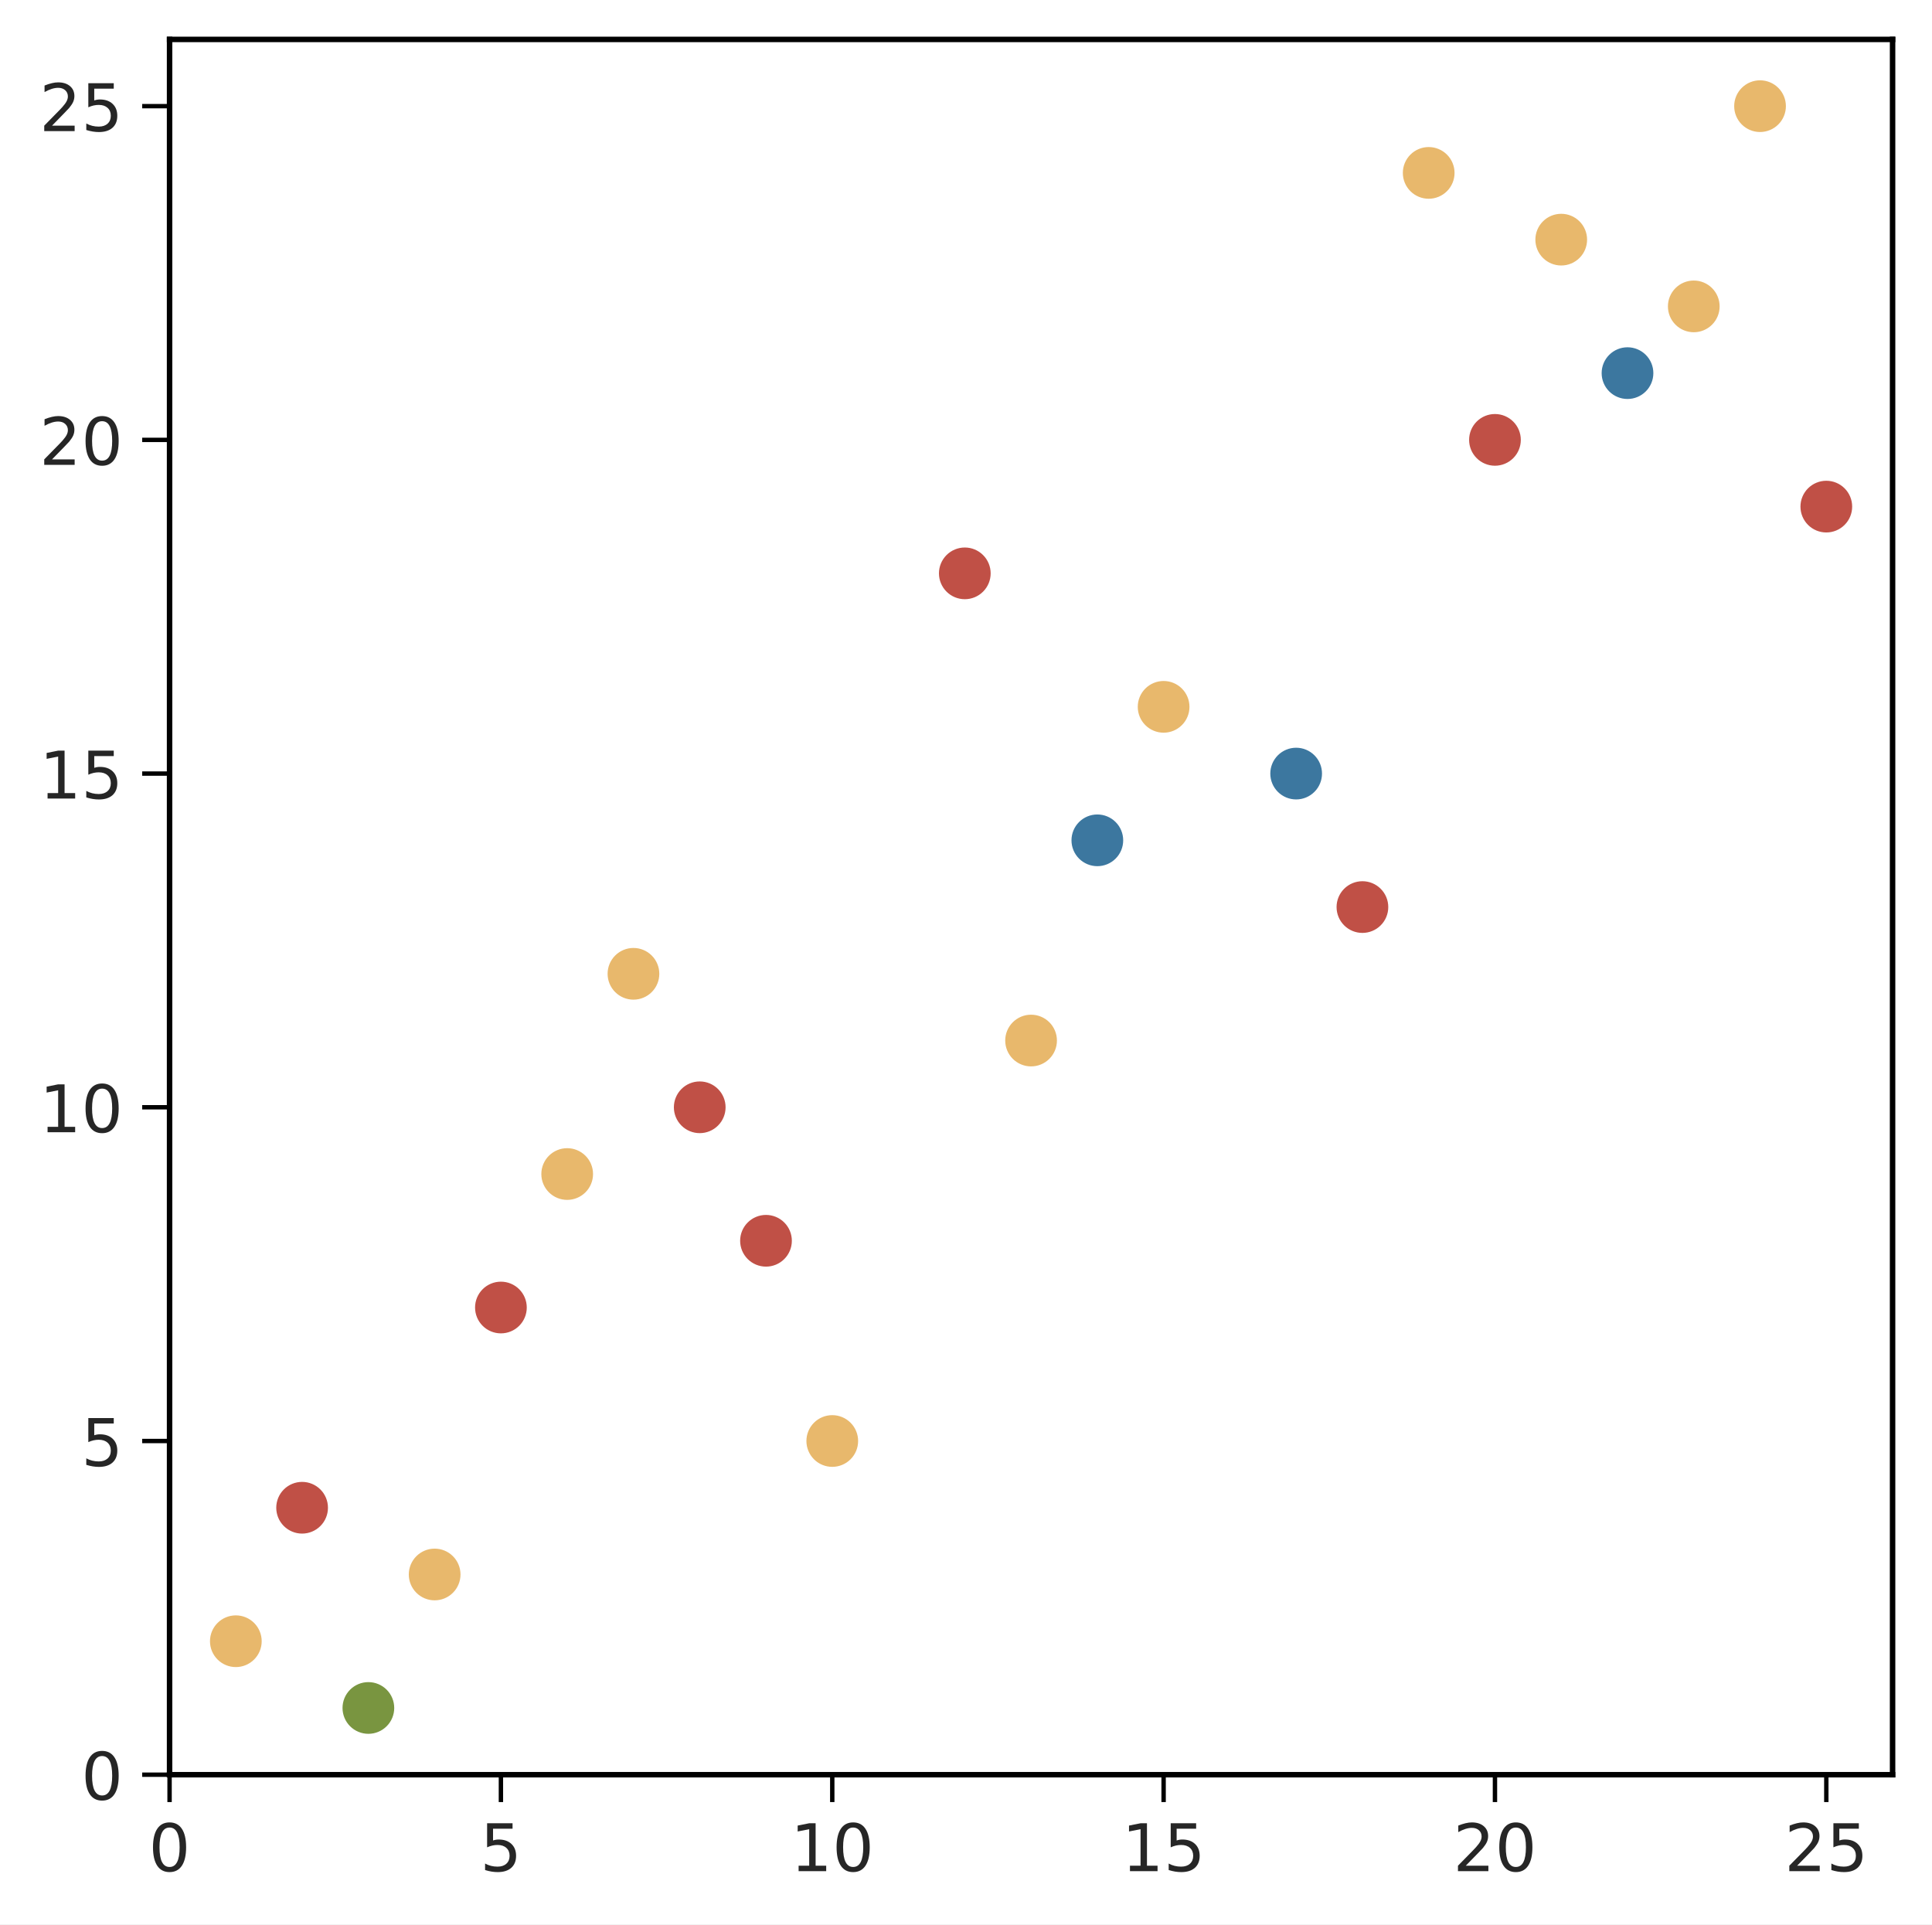
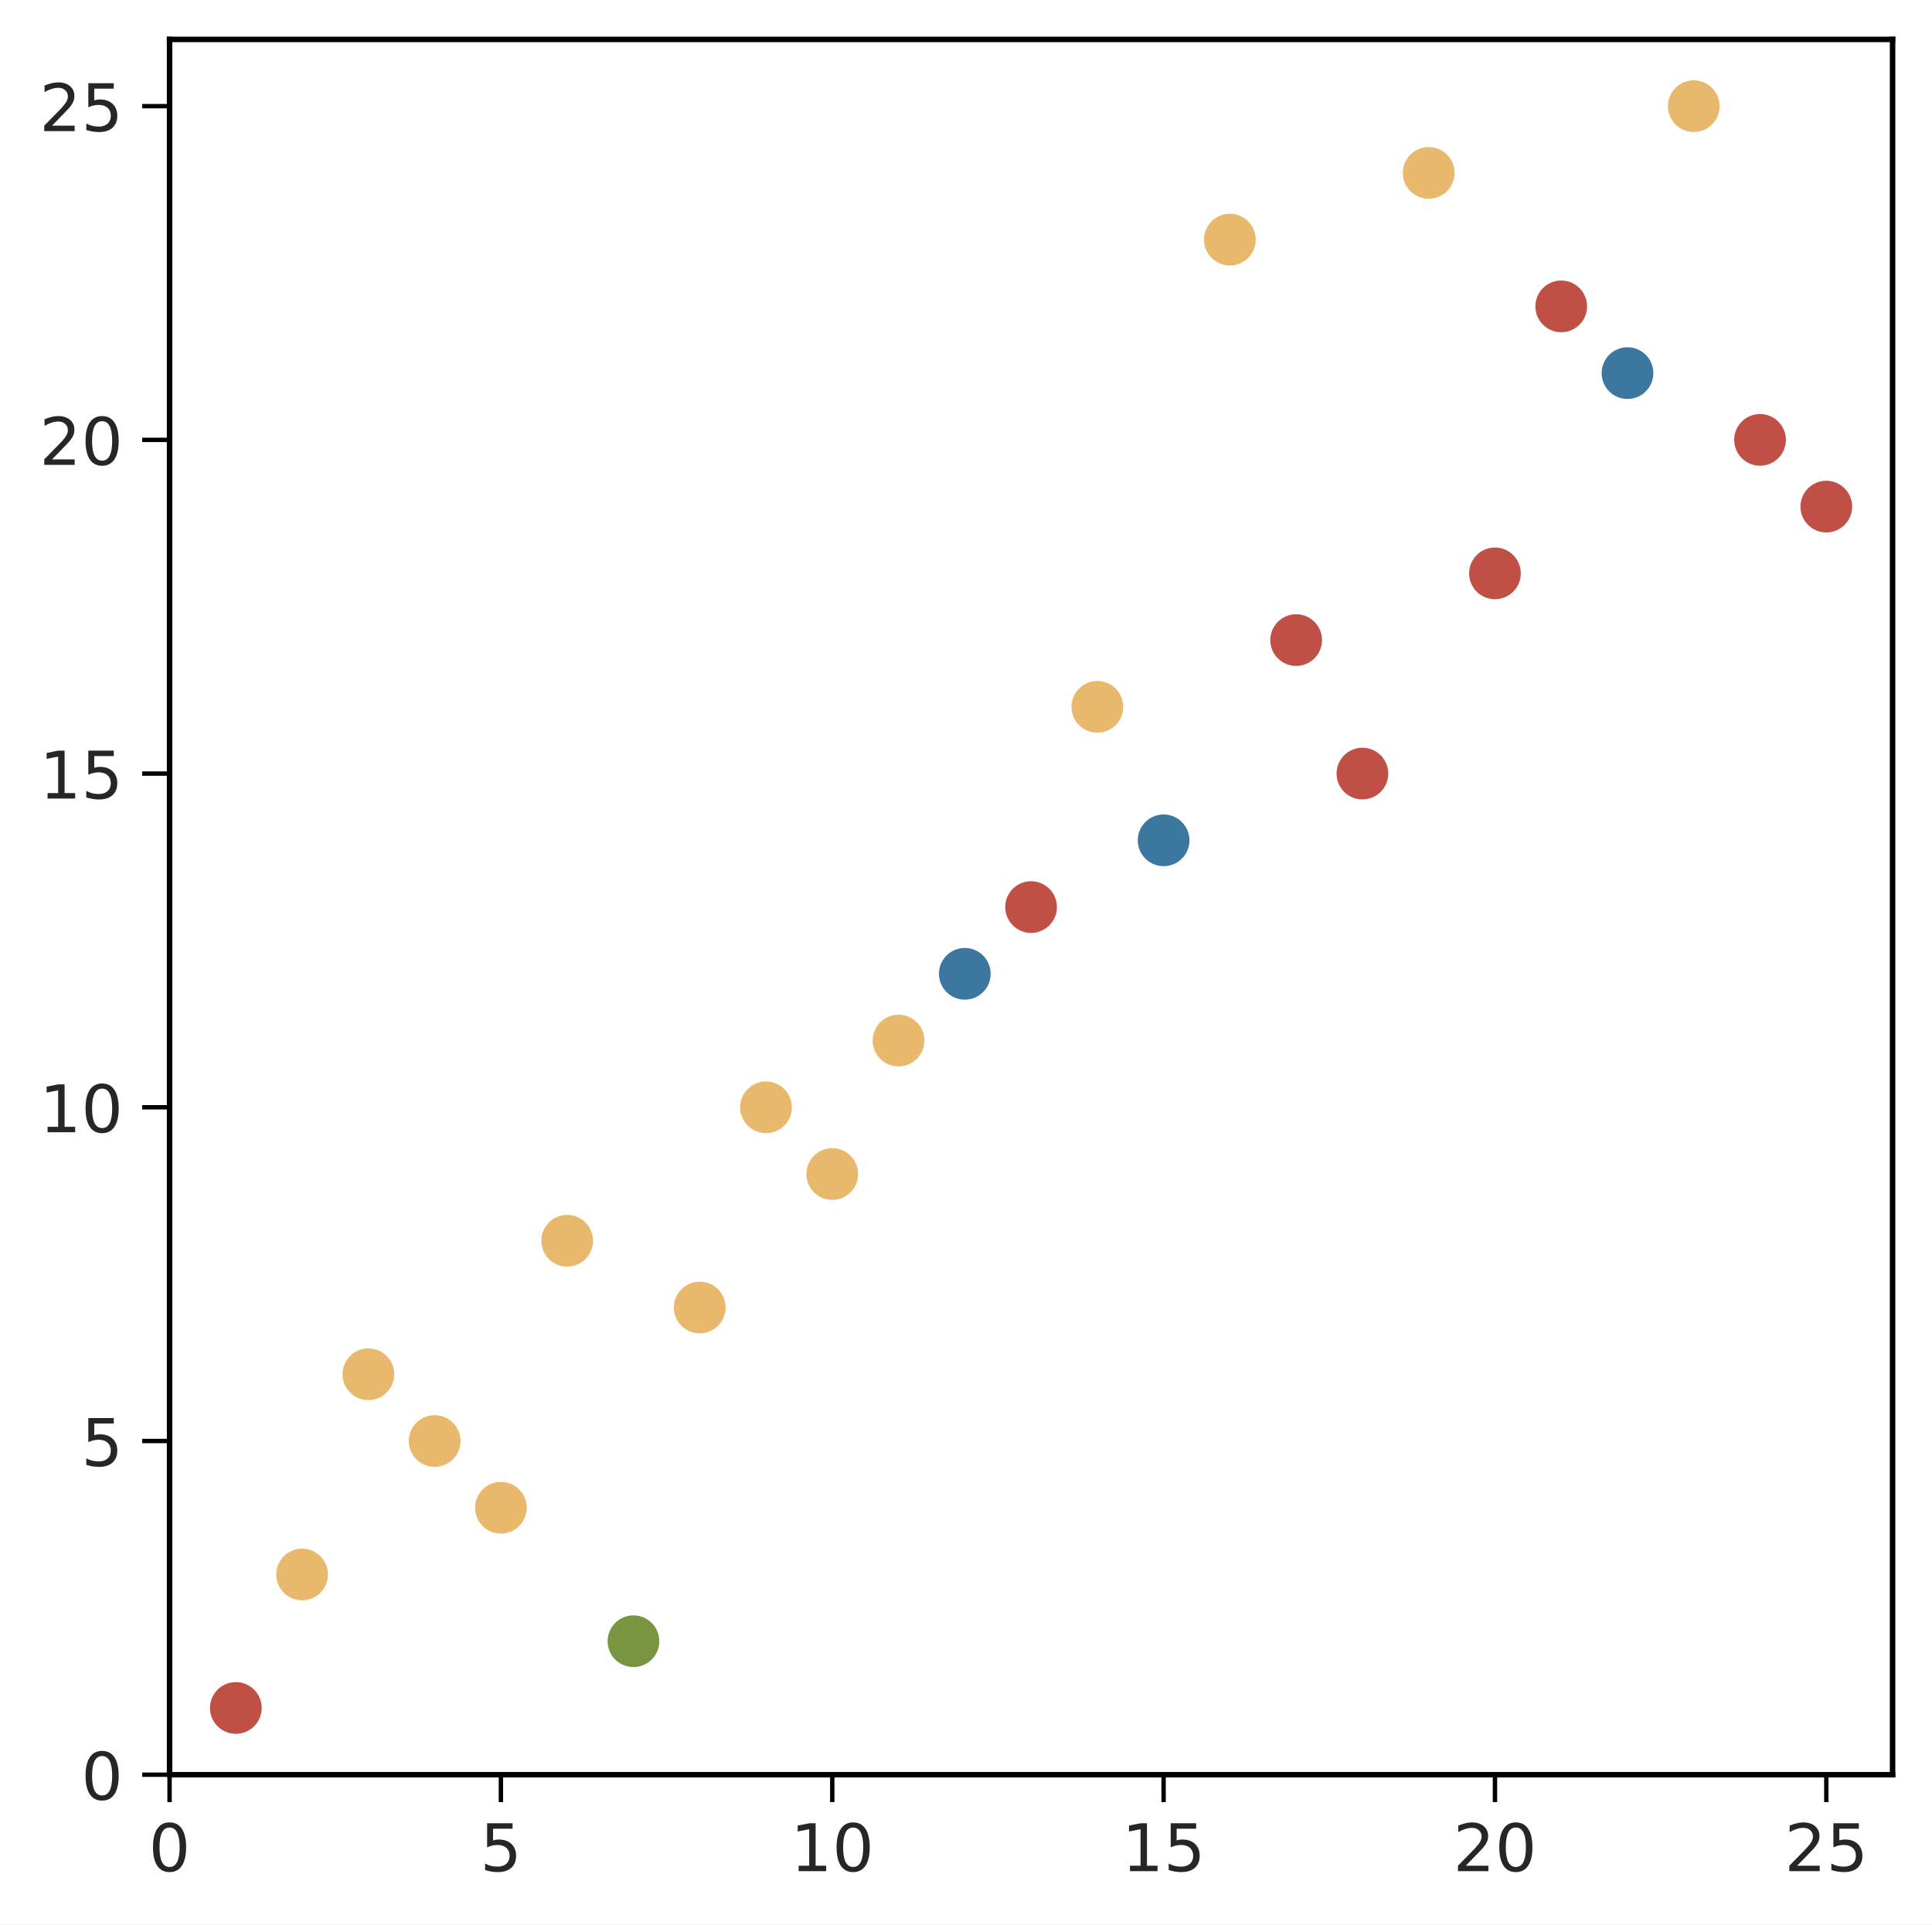
<svg xmlns="http://www.w3.org/2000/svg" xmlns:xlink="http://www.w3.org/1999/xlink" width="352.86pt" height="351.454pt" viewBox="0 0 352.86 351.454" version="1.1">
  <defs>
    <style type="text/css">*{stroke-linejoin: round; stroke-linecap: butt}</style>
  </defs>
  <g id="figure_1">
    <g id="patch_1">
      <path d="M 0 351.454  L 352.86 351.454  L 352.86 0  L 0 0  z " style="fill: #ffffff" />
    </g>
    <g id="axes_1">
      <g id="patch_2">
        <path d="M 30.97 324.14  L 345.66 324.14  L 345.66 7.2  L 30.97 7.2  z " style="fill: #ffffff" />
      </g>
      <g id="matplotlib.axis_1">
        <g id="xtick_1">
          <g id="line2d_1">
            <defs>
-               <path id="maf7d0f94e1" d="M 0 0  L 0 5  " style="stroke: #000000; stroke-width: 0.8" />
+               <path id="m3bdbf74b9d" d="M 0 0  L 0 5  " style="stroke: #000000; stroke-width: 0.8" />
            </defs>
            <g>
-               <use xlink:href="#maf7d0f94e1" x="30.97" y="324.14" style="stroke: #000000; stroke-width: 0.8" />
+               <use xlink:href="#m3bdbf74b9d" x="30.97" y="324.14" style="stroke: #000000; stroke-width: 0.8" />
            </g>
          </g>
          <g id="text_1">
            <g style="fill: #262626" transform="translate(27.1525 341.7581) scale(0.12 -0.12)">
              <defs>
                <path id="DejaVuSans-30" d="M 2034 4250  Q 1547 4250 1301 3770  Q 1056 3291 1056 2328  Q 1056 1369 1301 889  Q 1547 409 2034 409  Q 2525 409 2770 889  Q 3016 1369 3016 2328  Q 3016 3291 2770 3770  Q 2525 4250 2034 4250  z M 2034 4750  Q 2819 4750 3233 4129  Q 3647 3509 3647 2328  Q 3647 1150 3233 529  Q 2819 -91 2034 -91  Q 1250 -91 836 529  Q 422 1150 422 2328  Q 422 3509 836 4129  Q 1250 4750 2034 4750  z " transform="scale(0.015625)" />
              </defs>
              <use xlink:href="#DejaVuSans-30" />
            </g>
          </g>
        </g>
        <g id="xtick_2">
          <g id="line2d_2">
            <g>
-               <use xlink:href="#maf7d0f94e1" x="91.487" y="324.14" style="stroke: #000000; stroke-width: 0.8" />
+               <use xlink:href="#m3bdbf74b9d" x="91.487" y="324.14" style="stroke: #000000; stroke-width: 0.8" />
            </g>
          </g>
          <g id="text_2">
            <g style="fill: #262626" transform="translate(87.66981 341.7581) scale(0.12 -0.12)">
              <defs>
                <path id="DejaVuSans-35" d="M 691 4666  L 3169 4666  L 3169 4134  L 1269 4134  L 1269 2991  Q 1406 3038 1543 3061  Q 1681 3084 1819 3084  Q 2600 3084 3056 2656  Q 3513 2228 3513 1497  Q 3513 744 3044 326  Q 2575 -91 1722 -91  Q 1428 -91 1123 -41  Q 819 9 494 109  L 494 744  Q 775 591 1075 516  Q 1375 441 1709 441  Q 2250 441 2565 725  Q 2881 1009 2881 1497  Q 2881 1984 2565 2268  Q 2250 2553 1709 2553  Q 1456 2553 1204 2497  Q 953 2441 691 2322  L 691 4666  z " transform="scale(0.015625)" />
              </defs>
              <use xlink:href="#DejaVuSans-35" />
            </g>
          </g>
        </g>
        <g id="xtick_3">
          <g id="line2d_3">
            <g>
-               <use xlink:href="#maf7d0f94e1" x="152.005" y="324.14" style="stroke: #000000; stroke-width: 0.8" />
+               <use xlink:href="#m3bdbf74b9d" x="152.005" y="324.14" style="stroke: #000000; stroke-width: 0.8" />
            </g>
          </g>
          <g id="text_3">
            <g style="fill: #262626" transform="translate(144.3696 341.7581) scale(0.12 -0.12)">
              <defs>
                <path id="DejaVuSans-31" d="M 794 531  L 1825 531  L 1825 4091  L 703 3866  L 703 4441  L 1819 4666  L 2450 4666  L 2450 531  L 3481 531  L 3481 0  L 794 0  L 794 531  z " transform="scale(0.015625)" />
              </defs>
              <use xlink:href="#DejaVuSans-31" />
              <use xlink:href="#DejaVuSans-30" transform="translate(63.62305 0)" />
            </g>
          </g>
        </g>
        <g id="xtick_4">
          <g id="line2d_4">
            <g>
-               <use xlink:href="#maf7d0f94e1" x="212.522" y="324.14" style="stroke: #000000; stroke-width: 0.8" />
+               <use xlink:href="#m3bdbf74b9d" x="212.522" y="324.14" style="stroke: #000000; stroke-width: 0.8" />
            </g>
          </g>
          <g id="text_4">
            <g style="fill: #262626" transform="translate(204.8869 341.7581) scale(0.12 -0.12)">
              <use xlink:href="#DejaVuSans-31" />
              <use xlink:href="#DejaVuSans-35" transform="translate(63.62305 0)" />
            </g>
          </g>
        </g>
        <g id="xtick_5">
          <g id="line2d_5">
            <g>
-               <use xlink:href="#maf7d0f94e1" x="273.039" y="324.14" style="stroke: #000000; stroke-width: 0.8" />
+               <use xlink:href="#m3bdbf74b9d" x="273.039" y="324.14" style="stroke: #000000; stroke-width: 0.8" />
            </g>
          </g>
          <g id="text_5">
            <g style="fill: #262626" transform="translate(265.4042 341.7581) scale(0.12 -0.12)">
              <defs>
                <path id="DejaVuSans-32" d="M 1228 531  L 3431 531  L 3431 0  L 469 0  L 469 531  Q 828 903 1448 1529  Q 2069 2156 2228 2338  Q 2531 2678 2651 2914  Q 2772 3150 2772 3378  Q 2772 3750 2511 3984  Q 2250 4219 1831 4219  Q 1534 4219 1204 4116  Q 875 4013 500 3803  L 500 4441  Q 881 4594 1212 4672  Q 1544 4750 1819 4750  Q 2544 4750 2975 4387  Q 3406 4025 3406 3419  Q 3406 3131 3298 2873  Q 3191 2616 2906 2266  Q 2828 2175 2409 1742  Q 1991 1309 1228 531  z " transform="scale(0.015625)" />
              </defs>
              <use xlink:href="#DejaVuSans-32" />
              <use xlink:href="#DejaVuSans-30" transform="translate(63.62305 0)" />
            </g>
          </g>
        </g>
        <g id="xtick_6">
          <g id="line2d_6">
            <g>
-               <use xlink:href="#maf7d0f94e1" x="333.557" y="324.14" style="stroke: #000000; stroke-width: 0.8" />
+               <use xlink:href="#m3bdbf74b9d" x="333.557" y="324.14" style="stroke: #000000; stroke-width: 0.8" />
            </g>
          </g>
          <g id="text_6">
            <g style="fill: #262626" transform="translate(325.9215 341.7581) scale(0.12 -0.12)">
              <use xlink:href="#DejaVuSans-32" />
              <use xlink:href="#DejaVuSans-35" transform="translate(63.62305 0)" />
            </g>
          </g>
        </g>
      </g>
      <g id="matplotlib.axis_2">
        <g id="ytick_1">
          <g id="line2d_7">
            <defs>
-               <path id="mda9143f2c8" d="M 0 0  L -5 0  " style="stroke: #000000; stroke-width: 0.8" />
+               <path id="m6cbd17327d" d="M 0 0  L -5 0  " style="stroke: #000000; stroke-width: 0.8" />
            </defs>
            <g>
-               <use xlink:href="#mda9143f2c8" x="30.97" y="324.14" style="stroke: #000000; stroke-width: 0.8" />
+               <use xlink:href="#m6cbd17327d" x="30.97" y="324.14" style="stroke: #000000; stroke-width: 0.8" />
            </g>
          </g>
          <g id="text_7">
            <g style="fill: #262626" transform="translate(14.835 328.6991) scale(0.12 -0.12)">
              <use xlink:href="#DejaVuSans-30" />
            </g>
          </g>
        </g>
        <g id="ytick_2">
          <g id="line2d_8">
            <g>
-               <use xlink:href="#mda9143f2c8" x="30.97" y="263.19" style="stroke: #000000; stroke-width: 0.8" />
+               <use xlink:href="#m6cbd17327d" x="30.97" y="263.19" style="stroke: #000000; stroke-width: 0.8" />
            </g>
          </g>
          <g id="text_8">
            <g style="fill: #262626" transform="translate(14.835 267.7491) scale(0.12 -0.12)">
              <use xlink:href="#DejaVuSans-35" />
            </g>
          </g>
        </g>
        <g id="ytick_3">
          <g id="line2d_9">
            <g>
-               <use xlink:href="#mda9143f2c8" x="30.97" y="202.24" style="stroke: #000000; stroke-width: 0.8" />
+               <use xlink:href="#m6cbd17327d" x="30.97" y="202.24" style="stroke: #000000; stroke-width: 0.8" />
            </g>
          </g>
          <g id="text_9">
            <g style="fill: #262626" transform="translate(7.2 206.7991) scale(0.12 -0.12)">
              <use xlink:href="#DejaVuSans-31" />
              <use xlink:href="#DejaVuSans-30" transform="translate(63.62305 0)" />
            </g>
          </g>
        </g>
        <g id="ytick_4">
          <g id="line2d_10">
            <g>
-               <use xlink:href="#mda9143f2c8" x="30.97" y="141.29" style="stroke: #000000; stroke-width: 0.8" />
+               <use xlink:href="#m6cbd17327d" x="30.97" y="141.29" style="stroke: #000000; stroke-width: 0.8" />
            </g>
          </g>
          <g id="text_10">
            <g style="fill: #262626" transform="translate(7.2 145.8491) scale(0.12 -0.12)">
              <use xlink:href="#DejaVuSans-31" />
              <use xlink:href="#DejaVuSans-35" transform="translate(63.62305 0)" />
            </g>
          </g>
        </g>
        <g id="ytick_5">
          <g id="line2d_11">
            <g>
-               <use xlink:href="#mda9143f2c8" x="30.97" y="80.34" style="stroke: #000000; stroke-width: 0.8" />
+               <use xlink:href="#m6cbd17327d" x="30.97" y="80.34" style="stroke: #000000; stroke-width: 0.8" />
            </g>
          </g>
          <g id="text_11">
            <g style="fill: #262626" transform="translate(7.2 84.89906) scale(0.12 -0.12)">
              <use xlink:href="#DejaVuSans-32" />
              <use xlink:href="#DejaVuSans-30" transform="translate(63.62305 0)" />
            </g>
          </g>
        </g>
        <g id="ytick_6">
          <g id="line2d_12">
            <g>
-               <use xlink:href="#mda9143f2c8" x="30.97" y="19.39" style="stroke: #000000; stroke-width: 0.8" />
+               <use xlink:href="#m6cbd17327d" x="30.97" y="19.39" style="stroke: #000000; stroke-width: 0.8" />
            </g>
          </g>
          <g id="text_12">
            <g style="fill: #262626" transform="translate(7.2 23.94906) scale(0.12 -0.12)">
              <use xlink:href="#DejaVuSans-32" />
              <use xlink:href="#DejaVuSans-35" transform="translate(63.62305 0)" />
            </g>
          </g>
        </g>
      </g>
      <g id="PathCollection_1">
        <defs>
-           <path id="C0_0_3edf9484a8" d="M 0 4.472  C 1.186 4.472 2.324 4.001 3.162 3.162  C 4.001 2.324 4.472 1.186 4.472 -0  C 4.472 -1.186 4.001 -2.324 3.162 -3.162  C 2.324 -4.001 1.186 -4.472 0 -4.472  C -1.186 -4.472 -2.324 -4.001 -3.162 -3.162  C -4.001 -2.324 -4.472 -1.186 -4.472 0  C -4.472 1.186 -4.001 2.324 -3.162 3.162  C -2.324 4.001 -1.186 4.472 0 4.472  z " />
+           <path id="C0_0_0c971ee9bc" d="M 0 4.472  C 1.186 4.472 2.324 4.001 3.162 3.162  C 4.001 2.324 4.472 1.186 4.472 -0  C 4.472 -1.186 4.001 -2.324 3.162 -3.162  C 2.324 -4.001 1.186 -4.472 0 -4.472  C -1.186 -4.472 -2.324 -4.001 -3.162 -3.162  C -4.001 -2.324 -4.472 -1.186 -4.472 0  C -4.472 1.186 -4.001 2.324 -3.162 3.162  C -2.324 4.001 -1.186 4.472 0 4.472  z " />
        </defs>
-         <g clip-path="url(#pbbaa29e81e)">
-           <use xlink:href="#C0_0_3edf9484a8" x="248.832" y="165.67" style="fill: #c05046; stroke: #c05046; stroke-width: 0.5" />
-         </g>
-         <g clip-path="url(#pbbaa29e81e)">
-           <use xlink:href="#C0_0_3edf9484a8" x="43.073" y="299.76" style="fill: #e8b86c; stroke: #e8b86c; stroke-width: 0.5" />
-         </g>
-         <g clip-path="url(#pbbaa29e81e)">
-           <use xlink:href="#C0_0_3edf9484a8" x="79.384" y="287.57" style="fill: #e8b86c; stroke: #e8b86c; stroke-width: 0.5" />
-         </g>
-         <g clip-path="url(#pbbaa29e81e)">
-           <use xlink:href="#C0_0_3edf9484a8" x="260.936" y="31.58" style="fill: #e8b86c; stroke: #e8b86c; stroke-width: 0.5" />
-         </g>
-         <g clip-path="url(#pbbaa29e81e)">
-           <use xlink:href="#C0_0_3edf9484a8" x="176.212" y="104.72" style="fill: #c05046; stroke: #c05046; stroke-width: 0.5" />
-         </g>
-         <g clip-path="url(#pbbaa29e81e)">
-           <use xlink:href="#C0_0_3edf9484a8" x="273.039" y="80.34" style="fill: #c05046; stroke: #c05046; stroke-width: 0.5" />
-         </g>
-         <g clip-path="url(#pbbaa29e81e)">
-           <use xlink:href="#C0_0_3edf9484a8" x="127.798" y="202.24" style="fill: #c05046; stroke: #c05046; stroke-width: 0.5" />
-         </g>
-         <g clip-path="url(#pbbaa29e81e)">
-           <use xlink:href="#C0_0_3edf9484a8" x="333.557" y="92.53" style="fill: #c05046; stroke: #c05046; stroke-width: 0.5" />
-         </g>
-         <g clip-path="url(#pbbaa29e81e)">
-           <use xlink:href="#C0_0_3edf9484a8" x="139.901" y="226.62" style="fill: #c05046; stroke: #c05046; stroke-width: 0.5" />
-         </g>
-         <g clip-path="url(#pbbaa29e81e)">
-           <use xlink:href="#C0_0_3edf9484a8" x="91.487" y="238.81" style="fill: #c05046; stroke: #c05046; stroke-width: 0.5" />
-         </g>
-         <g clip-path="url(#pbbaa29e81e)">
-           <use xlink:href="#C0_0_3edf9484a8" x="297.246" y="68.15" style="fill: #3c779f; stroke: #3c779f; stroke-width: 0.5" />
-         </g>
-         <g clip-path="url(#pbbaa29e81e)">
-           <use xlink:href="#C0_0_3edf9484a8" x="188.315" y="190.05" style="fill: #e8b86c; stroke: #e8b86c; stroke-width: 0.5" />
-         </g>
-         <g clip-path="url(#pbbaa29e81e)">
-           <use xlink:href="#C0_0_3edf9484a8" x="67.28" y="311.95" style="fill: #799540; stroke: #799540; stroke-width: 0.5" />
-         </g>
-         <g clip-path="url(#pbbaa29e81e)">
-           <use xlink:href="#C0_0_3edf9484a8" x="152.005" y="263.19" style="fill: #e8b86c; stroke: #e8b86c; stroke-width: 0.5" />
-         </g>
-         <g clip-path="url(#pbbaa29e81e)">
-           <use xlink:href="#C0_0_3edf9484a8" x="115.694" y="177.86" style="fill: #e8b86c; stroke: #e8b86c; stroke-width: 0.5" />
-         </g>
-         <g clip-path="url(#pbbaa29e81e)">
-           <use xlink:href="#C0_0_3edf9484a8" x="103.591" y="214.43" style="fill: #e8b86c; stroke: #e8b86c; stroke-width: 0.5" />
-         </g>
-         <g clip-path="url(#pbbaa29e81e)">
-           <use xlink:href="#C0_0_3edf9484a8" x="200.418" y="153.48" style="fill: #3c779f; stroke: #3c779f; stroke-width: 0.5" />
-         </g>
-         <g clip-path="url(#pbbaa29e81e)">
-           <use xlink:href="#C0_0_3edf9484a8" x="55.177" y="275.38" style="fill: #c05046; stroke: #c05046; stroke-width: 0.5" />
-         </g>
-         <g clip-path="url(#pbbaa29e81e)">
-           <use xlink:href="#C0_0_3edf9484a8" x="309.35" y="55.96" style="fill: #e8b86c; stroke: #e8b86c; stroke-width: 0.5" />
-         </g>
-         <g clip-path="url(#pbbaa29e81e)">
-           <use xlink:href="#C0_0_3edf9484a8" x="212.522" y="129.1" style="fill: #e8b86c; stroke: #e8b86c; stroke-width: 0.5" />
-         </g>
-         <g clip-path="url(#pbbaa29e81e)">
-           <use xlink:href="#C0_0_3edf9484a8" x="285.143" y="43.77" style="fill: #e8b86c; stroke: #e8b86c; stroke-width: 0.5" />
-         </g>
-         <g clip-path="url(#pbbaa29e81e)">
-           <use xlink:href="#C0_0_3edf9484a8" x="321.453" y="19.39" style="fill: #e8b86c; stroke: #e8b86c; stroke-width: 0.5" />
-         </g>
-         <g clip-path="url(#pbbaa29e81e)">
-           <use xlink:href="#C0_0_3edf9484a8" x="236.729" y="141.29" style="fill: #3c779f; stroke: #3c779f; stroke-width: 0.5" />
+         <g clip-path="url(#p9e209c569c)">
+           <use xlink:href="#C0_0_0c971ee9bc" x="248.832" y="141.29" style="fill: #c05046; stroke: #c05046; stroke-width: 0.5" />
+         </g>
+         <g clip-path="url(#p9e209c569c)">
+           <use xlink:href="#C0_0_0c971ee9bc" x="127.798" y="238.81" style="fill: #e8b86c; stroke: #e8b86c; stroke-width: 0.5" />
+         </g>
+         <g clip-path="url(#p9e209c569c)">
+           <use xlink:href="#C0_0_0c971ee9bc" x="55.177" y="287.57" style="fill: #e8b86c; stroke: #e8b86c; stroke-width: 0.5" />
+         </g>
+         <g clip-path="url(#p9e209c569c)">
+           <use xlink:href="#C0_0_0c971ee9bc" x="79.384" y="263.19" style="fill: #e8b86c; stroke: #e8b86c; stroke-width: 0.5" />
+         </g>
+         <g clip-path="url(#p9e209c569c)">
+           <use xlink:href="#C0_0_0c971ee9bc" x="152.005" y="214.43" style="fill: #e8b86c; stroke: #e8b86c; stroke-width: 0.5" />
+         </g>
+         <g clip-path="url(#p9e209c569c)">
+           <use xlink:href="#C0_0_0c971ee9bc" x="224.625" y="43.77" style="fill: #e8b86c; stroke: #e8b86c; stroke-width: 0.5" />
+         </g>
+         <g clip-path="url(#p9e209c569c)">
+           <use xlink:href="#C0_0_0c971ee9bc" x="285.143" y="55.96" style="fill: #c05046; stroke: #c05046; stroke-width: 0.5" />
+         </g>
+         <g clip-path="url(#p9e209c569c)">
+           <use xlink:href="#C0_0_0c971ee9bc" x="188.315" y="165.67" style="fill: #c05046; stroke: #c05046; stroke-width: 0.5" />
+         </g>
+         <g clip-path="url(#p9e209c569c)">
+           <use xlink:href="#C0_0_0c971ee9bc" x="273.039" y="104.72" style="fill: #c05046; stroke: #c05046; stroke-width: 0.5" />
+         </g>
+         <g clip-path="url(#p9e209c569c)">
+           <use xlink:href="#C0_0_0c971ee9bc" x="333.557" y="92.53" style="fill: #c05046; stroke: #c05046; stroke-width: 0.5" />
+         </g>
+         <g clip-path="url(#p9e209c569c)">
+           <use xlink:href="#C0_0_0c971ee9bc" x="321.453" y="80.34" style="fill: #c05046; stroke: #c05046; stroke-width: 0.5" />
+         </g>
+         <g clip-path="url(#p9e209c569c)">
+           <use xlink:href="#C0_0_0c971ee9bc" x="236.729" y="116.91" style="fill: #c05046; stroke: #c05046; stroke-width: 0.5" />
+         </g>
+         <g clip-path="url(#p9e209c569c)">
+           <use xlink:href="#C0_0_0c971ee9bc" x="297.246" y="68.15" style="fill: #3c779f; stroke: #3c779f; stroke-width: 0.5" />
+         </g>
+         <g clip-path="url(#p9e209c569c)">
+           <use xlink:href="#C0_0_0c971ee9bc" x="103.591" y="226.62" style="fill: #e8b86c; stroke: #e8b86c; stroke-width: 0.5" />
+         </g>
+         <g clip-path="url(#p9e209c569c)">
+           <use xlink:href="#C0_0_0c971ee9bc" x="115.694" y="299.76" style="fill: #799540; stroke: #799540; stroke-width: 0.5" />
+         </g>
+         <g clip-path="url(#p9e209c569c)">
+           <use xlink:href="#C0_0_0c971ee9bc" x="91.487" y="275.38" style="fill: #e8b86c; stroke: #e8b86c; stroke-width: 0.5" />
+         </g>
+         <g clip-path="url(#p9e209c569c)">
+           <use xlink:href="#C0_0_0c971ee9bc" x="139.901" y="202.24" style="fill: #e8b86c; stroke: #e8b86c; stroke-width: 0.5" />
+         </g>
+         <g clip-path="url(#p9e209c569c)">
+           <use xlink:href="#C0_0_0c971ee9bc" x="164.108" y="190.05" style="fill: #e8b86c; stroke: #e8b86c; stroke-width: 0.5" />
+         </g>
+         <g clip-path="url(#p9e209c569c)">
+           <use xlink:href="#C0_0_0c971ee9bc" x="212.522" y="153.48" style="fill: #3c779f; stroke: #3c779f; stroke-width: 0.5" />
+         </g>
+         <g clip-path="url(#p9e209c569c)">
+           <use xlink:href="#C0_0_0c971ee9bc" x="43.073" y="311.95" style="fill: #c05046; stroke: #c05046; stroke-width: 0.5" />
+         </g>
+         <g clip-path="url(#p9e209c569c)">
+           <use xlink:href="#C0_0_0c971ee9bc" x="200.418" y="129.1" style="fill: #e8b86c; stroke: #e8b86c; stroke-width: 0.5" />
+         </g>
+         <g clip-path="url(#p9e209c569c)">
+           <use xlink:href="#C0_0_0c971ee9bc" x="67.28" y="251" style="fill: #e8b86c; stroke: #e8b86c; stroke-width: 0.5" />
+         </g>
+         <g clip-path="url(#p9e209c569c)">
+           <use xlink:href="#C0_0_0c971ee9bc" x="309.35" y="19.39" style="fill: #e8b86c; stroke: #e8b86c; stroke-width: 0.5" />
+         </g>
+         <g clip-path="url(#p9e209c569c)">
+           <use xlink:href="#C0_0_0c971ee9bc" x="260.936" y="31.58" style="fill: #e8b86c; stroke: #e8b86c; stroke-width: 0.5" />
+         </g>
+         <g clip-path="url(#p9e209c569c)">
+           <use xlink:href="#C0_0_0c971ee9bc" x="176.212" y="177.86" style="fill: #3c779f; stroke: #3c779f; stroke-width: 0.5" />
        </g>
      </g>
      <g id="patch_3">
        <path d="M 30.97 324.14  L 30.97 7.2  " style="fill: none; stroke: #000000; stroke-linejoin: miter; stroke-linecap: square" />
      </g>
      <g id="patch_4">
        <path d="M 345.66 324.14  L 345.66 7.2  " style="fill: none; stroke: #000000; stroke-linejoin: miter; stroke-linecap: square" />
      </g>
      <g id="patch_5">
        <path d="M 30.97 324.14  L 345.66 324.14  " style="fill: none; stroke: #000000; stroke-linejoin: miter; stroke-linecap: square" />
      </g>
      <g id="patch_6">
        <path d="M 30.97 7.2  L 345.66 7.2  " style="fill: none; stroke: #000000; stroke-linejoin: miter; stroke-linecap: square" />
      </g>
    </g>
  </g>
  <defs>
-     <clipPath id="pbbaa29e81e">
+     <clipPath id="p9e209c569c">
      <rect x="30.97" y="7.2" width="314.69" height="316.94" />
    </clipPath>
  </defs>
</svg>
